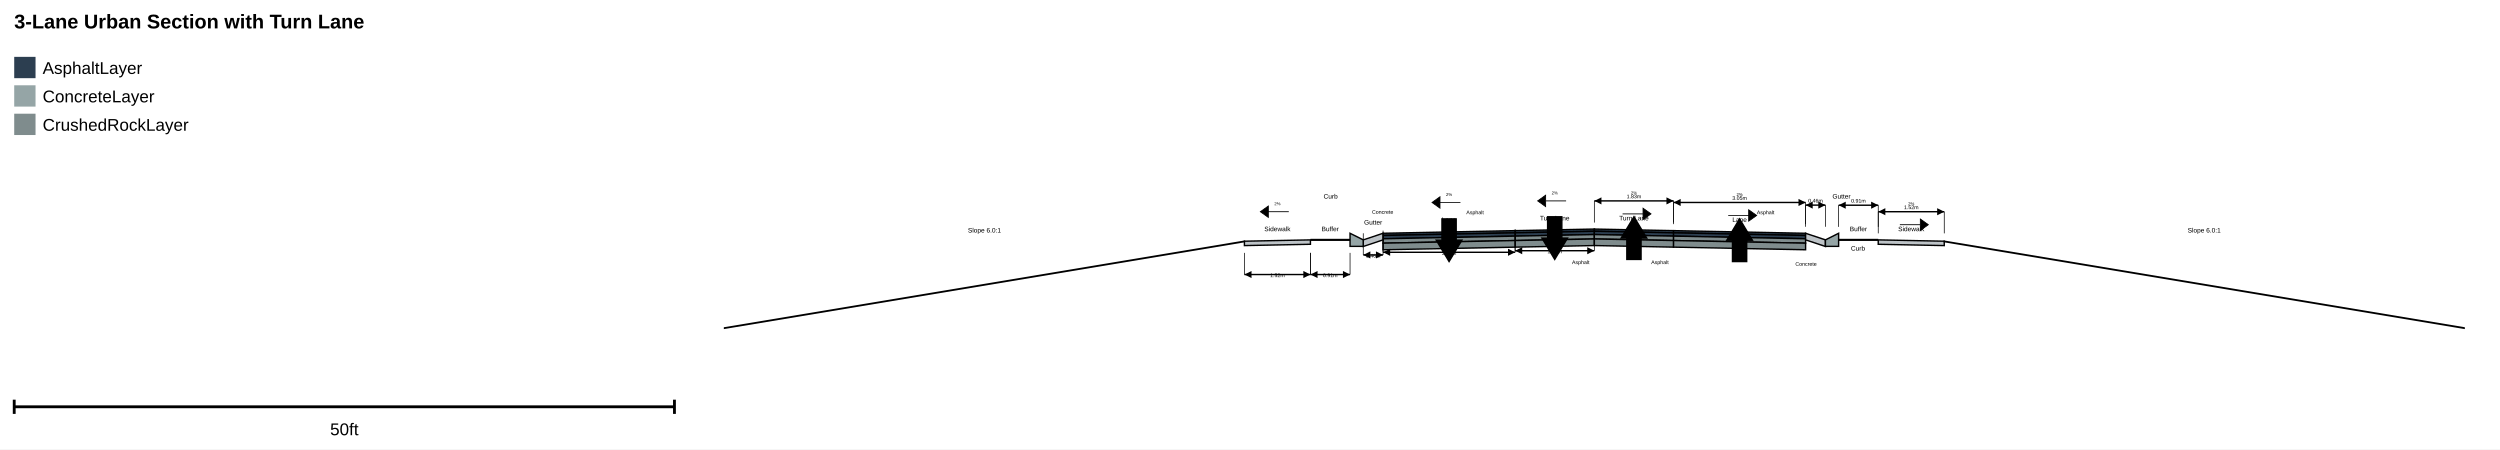
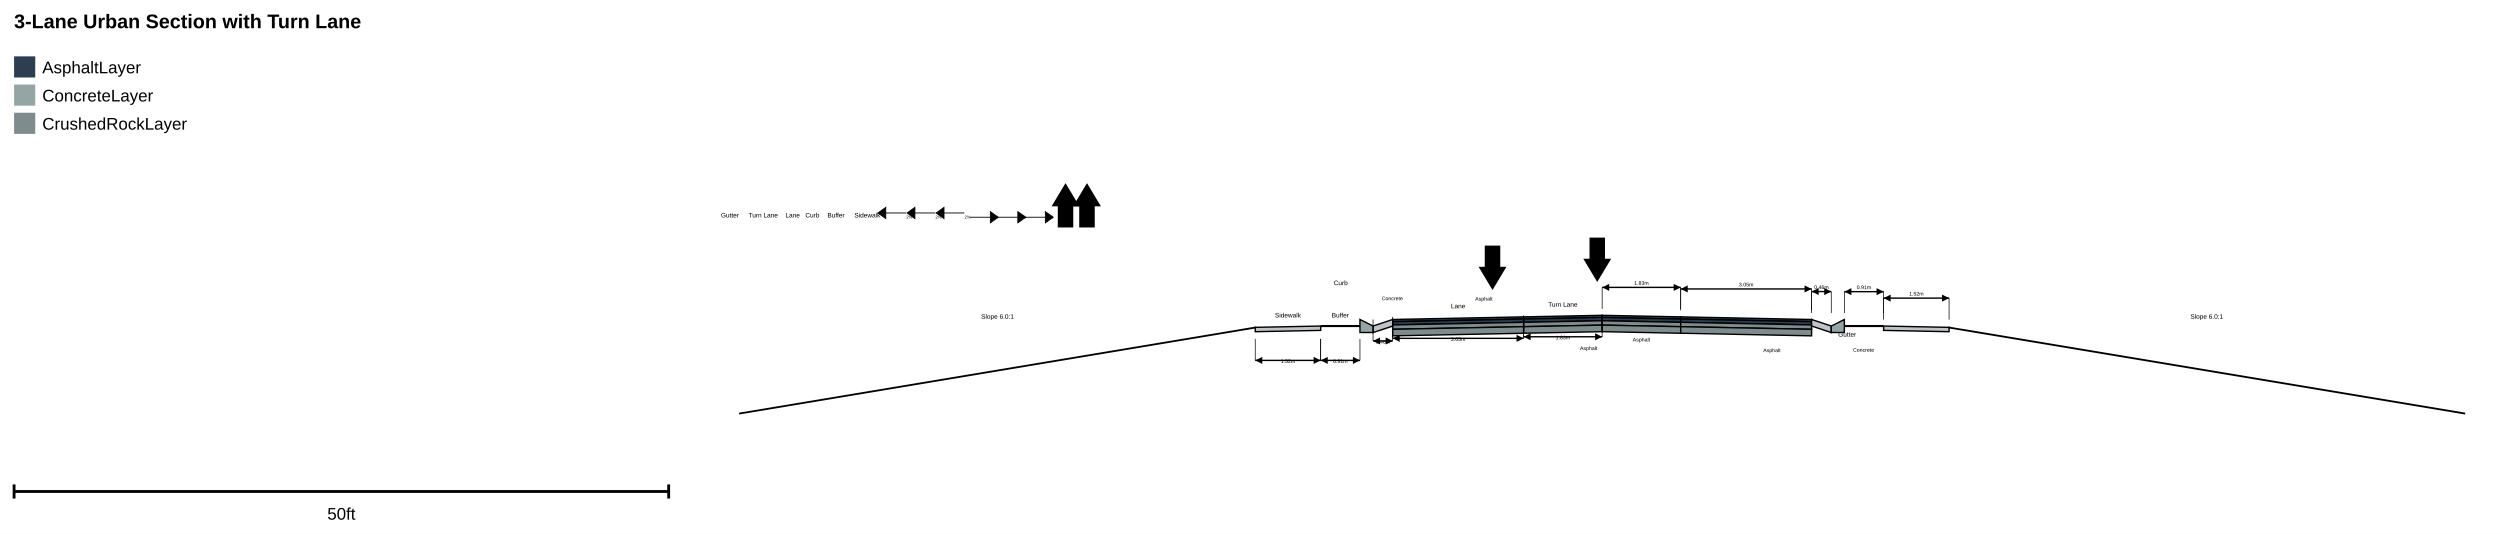
- <svg xmlns="http://www.w3.org/2000/svg" width="1758.9" height="316.2" viewBox="0 0 1758.9 316.2">
-   <rect width="1758.9" height="316.2" fill="white" />
+ <svg xmlns="http://www.w3.org/2000/svg" width="1774.1" height="378.8" viewBox="0 0 1774.1 378.8">
+   <rect width="1774.1" height="378.8" fill="white" />
  <g transform="scale(1,-1)">
-     <g transform="translate(0,-316.2)">
-       <polygon points="1121.71,155.05 1121.71,153.50 1065.97,152.39 1065.97,153.94" fill="#2C3E50" stroke="black" stroke-width="1" />
-       <polygon points="1121.71,153.50 1121.71,151.18 1065.97,150.07 1065.97,152.39" fill="#2C3E50" stroke="black" stroke-width="1" />
-       <polygon points="1121.71,151.18 1121.71,148.08 1065.97,146.97 1065.97,150.07" fill="#7F8C8D" stroke="black" stroke-width="1" />
-       <polygon points="1121.71,148.08 1121.71,143.44 1065.97,142.32 1065.97,146.97" fill="#7F8C8D" stroke="black" stroke-width="1" />
-       <polygon points="1065.97,153.94 1065.97,152.39 973.06,150.53 973.06,152.08" fill="#2C3E50" stroke="black" stroke-width="1" />
-       <polygon points="1065.97,152.39 1065.97,150.07 973.06,148.21 973.06,150.53" fill="#2C3E50" stroke="black" stroke-width="1" />
-       <polygon points="1065.97,150.07 1065.97,146.97 973.06,145.11 973.06,148.21" fill="#7F8C8D" stroke="black" stroke-width="1" />
-       <polygon points="1065.97,146.97 1065.97,142.32 973.06,140.47 973.06,145.11" fill="#7F8C8D" stroke="black" stroke-width="1" />
-       <polygon points="973.06,152.08 973.06,147.43 959.13,142.79 959.13,147.43" fill="#BDC3C7" stroke="black" stroke-width="1" />
-       <polygon points="959.13,147.43 959.13,142.86 949.84,142.86 949.84,147.43 949.84,152.08 949.84,152.08 959.13,147.43" fill="#95A5A6" stroke="black" stroke-width="1" />
-       <polyline points="949.84,147.43 921.97,147.43" fill="none" stroke="black" stroke-width="1.5" />
-       <polygon points="921.97,147.43 921.97,144.34 875.52,143.41 875.52,146.50" fill="#BDC3C7" stroke="black" stroke-width="1" />
-       <polygon points="875.52,146.50 875.52,146.20 509.76,85.24 509.76,85.54" fill="#BDC3C7" stroke="black" stroke-width="1" />
-       <polygon points="1121.71,155.05 1177.45,153.94 1177.45,152.39 1121.71,153.50" fill="#2C3E50" stroke="black" stroke-width="1" />
-       <polygon points="1121.71,153.50 1177.45,152.39 1177.45,150.07 1121.71,151.18" fill="#2C3E50" stroke="black" stroke-width="1" />
-       <polygon points="1121.71,151.18 1177.45,150.07 1177.45,146.97 1121.71,148.08" fill="#7F8C8D" stroke="black" stroke-width="1" />
-       <polygon points="1121.71,148.08 1177.45,146.97 1177.45,142.32 1121.71,143.44" fill="#7F8C8D" stroke="black" stroke-width="1" />
-       <polygon points="1177.45,153.94 1270.35,152.08 1270.35,150.53 1177.45,152.39" fill="#2C3E50" stroke="black" stroke-width="1" />
-       <polygon points="1177.45,152.39 1270.35,150.53 1270.35,148.21 1177.45,150.07" fill="#2C3E50" stroke="black" stroke-width="1" />
-       <polygon points="1177.45,150.07 1270.35,148.21 1270.35,145.11 1177.45,146.97" fill="#7F8C8D" stroke="black" stroke-width="1" />
-       <polygon points="1177.45,146.97 1270.35,145.11 1270.35,140.47 1177.45,142.32" fill="#7F8C8D" stroke="black" stroke-width="1" />
-       <polygon points="1270.35,152.08 1284.29,147.43 1284.29,142.79 1270.35,147.43" fill="#BDC3C7" stroke="black" stroke-width="1" />
-       <polygon points="1284.29,147.43 1284.29,147.43 1293.58,152.08 1293.58,152.08 1293.58,147.43 1293.58,142.86 1284.29,142.86" fill="#95A5A6" stroke="black" stroke-width="1" />
-       <polyline points="1293.58,147.43 1321.45,147.43" fill="none" stroke="black" stroke-width="1.5" />
-       <polygon points="1321.45,147.43 1367.90,146.50 1367.90,143.41 1321.45,144.34" fill="#BDC3C7" stroke="black" stroke-width="1" />
-       <polygon points="1367.90,146.50 1733.66,85.54 1733.66,85.24 1367.90,146.20" fill="#BDC3C7" stroke="black" stroke-width="1" />
-       <text x="1093.84" y="161.15" font-family="Arial" font-size="4.6" text-anchor="middle" transform="translate(0,322.30) scale(1,-1)" fill="black">Turn Lane</text>
-       <text x="1019.51" y="160.03" font-family="Arial" font-size="4.6" text-anchor="middle" transform="translate(0,320.07) scale(1,-1)" fill="black">Lane</text>
-       <text x="966.10" y="158.17" font-family="Arial" font-size="4.6" text-anchor="middle" transform="translate(0,316.35) scale(1,-1)" fill="black">Gutter</text>
-       <text x="936.19" y="176.46" font-family="Arial" font-size="4.6" text-anchor="middle" transform="translate(0,352.93) scale(1,-1)" fill="black">Curb</text>
-       <text x="935.90" y="153.53" font-family="Arial" font-size="4.6" text-anchor="middle" transform="translate(0,307.06) scale(1,-1)" fill="black">Buffer</text>
-       <text x="898.74" y="153.53" font-family="Arial" font-size="4.6" text-anchor="middle" transform="translate(0,307.06) scale(1,-1)" fill="black">Sidewalk</text>
-       <text x="692.64" y="152.60" font-family="Arial" font-size="4.6" text-anchor="middle" transform="translate(0,305.20) scale(1,-1)" fill="black">Slope 6.0:1</text>
-       <text x="1149.58" y="161.15" font-family="Arial" font-size="4.6" text-anchor="middle" transform="translate(0,322.30) scale(1,-1)" fill="black">Turn Lane</text>
-       <text x="1223.90" y="160.03" font-family="Arial" font-size="4.6" text-anchor="middle" transform="translate(0,320.07) scale(1,-1)" fill="black">Lane</text>
-       <text x="1295.61" y="176.46" font-family="Arial" font-size="4.6" text-anchor="middle" transform="translate(0,352.93) scale(1,-1)" fill="black">Gutter</text>
-       <text x="1307.22" y="139.89" font-family="Arial" font-size="4.6" text-anchor="middle" transform="translate(0,279.77) scale(1,-1)" fill="black">Curb</text>
-       <text x="1307.51" y="153.53" font-family="Arial" font-size="4.6" text-anchor="middle" transform="translate(0,307.06) scale(1,-1)" fill="black">Buffer</text>
-       <text x="1344.68" y="153.53" font-family="Arial" font-size="4.6" text-anchor="middle" transform="translate(0,307.06) scale(1,-1)" fill="black">Sidewalk</text>
-       <text x="1550.78" y="152.60" font-family="Arial" font-size="4.6" text-anchor="middle" transform="translate(0,305.20) scale(1,-1)" fill="black">Slope 6.0:1</text>
-       <g id="dimension-5312d4e5">
-         <line x1="1121.71" y1="155.05" x2="1121.71" y2="139.81" stroke="black" stroke-width="0.5" />
-         <line x1="1065.97" y1="155.05" x2="1065.97" y2="139.81" stroke="black" stroke-width="0.5" />
-         <line x1="1121.71" y1="139.81" x2="1065.97" y2="139.81" stroke="black" stroke-width="1" />
-         <polygon points="1121.71,139.81 1116.71,137.31 1116.71,142.31" fill="black" transform="rotate(360.0,1121.71,139.81)" />
-         <polygon points="1065.97,139.81 1060.97,137.31 1060.97,142.31" fill="black" transform="rotate(180.0,1065.97,139.81)" />
-         <text x="1093.84" y="137.98" font-family="Arial" font-size="3.7" text-anchor="middle" transform="translate(0,275.97) scale(1,-1)" fill="black">1.83m</text>
-       </g>
-       <g id="symbol-a5736fab" transform="translate(1093.84,148.69) scale(1.0) rotate(-180.0)">
-         <g>
-           <path d="M -5,-15 L 5,-15 L 5,0 L 9,0 L 0,15 L -9,0 L -5,0 Z" fill="black" stroke="black" stroke-width="1" />
-         </g>
-       </g>
-       <g id="symbol-c71cc450" transform="translate(1093.84,174.86) scale(0.8) rotate(-180.0)">
-         <g>
-           <path d="M -10,0 L 8,0 L 8,-5 L 15,0 L 8,5 L 8,0 Z" fill="black" stroke="black" stroke-width="0.75" />
-         </g>
-       </g>
-       <text x="1093.84" y="179.44" font-family="Arial" font-size="3.0" text-anchor="middle" transform="translate(0,358.87) scale(1,-1)" fill="black">2%</text>
-       <text x="1112.13" y="130.40" font-family="Arial" font-size="3.7" text-anchor="middle" transform="translate(0,260.80) scale(1,-1)" fill="black">Asphalt</text>
-       <g id="dimension-6a3454ec">
-         <line x1="1065.97" y1="153.94" x2="1065.97" y2="138.70" stroke="black" stroke-width="0.5" />
-         <line x1="973.06" y1="153.94" x2="973.06" y2="138.70" stroke="black" stroke-width="0.5" />
-         <line x1="1065.97" y1="138.70" x2="973.06" y2="138.70" stroke="black" stroke-width="1" />
-         <polygon points="1065.97,138.70 1060.97,136.20 1060.97,141.20" fill="black" transform="rotate(360.0,1065.97,138.70)" />
-         <polygon points="973.06,138.70 968.06,136.20 968.06,141.20" fill="black" transform="rotate(180.0,973.06,138.70)" />
-         <text x="1019.51" y="136.87" font-family="Arial" font-size="3.7" text-anchor="middle" transform="translate(0,273.74) scale(1,-1)" fill="black">3.05m</text>
-       </g>
-       <g id="symbol-2d418f8b" transform="translate(1019.51,147.20) scale(1.0) rotate(-180.0)">
-         <g>
-           <path d="M -5,-15 L 5,-15 L 5,0 L 9,0 L 0,15 L -9,0 L -5,0 Z" fill="black" stroke="black" stroke-width="1" />
-         </g>
-       </g>
-       <g id="symbol-e97550d7" transform="translate(1019.51,173.75) scale(0.8) rotate(-180.0)">
-         <g>
-           <path d="M -10,0 L 8,0 L 8,-5 L 15,0 L 8,5 L 8,0 Z" fill="black" stroke="black" stroke-width="0.75" />
-         </g>
-       </g>
-       <text x="1019.51" y="178.32" font-family="Arial" font-size="3.0" text-anchor="middle" transform="translate(0,356.64) scale(1,-1)" fill="black">2%</text>
-       <text x="1037.80" y="165.49" font-family="Arial" font-size="3.7" text-anchor="middle" transform="translate(0,330.98) scale(1,-1)" fill="black">Asphalt</text>
-       <g id="dimension-ef5fafde">
-         <line x1="973.06" y1="152.08" x2="973.06" y2="136.84" stroke="black" stroke-width="0.5" />
-         <line x1="959.13" y1="152.08" x2="959.13" y2="136.84" stroke="black" stroke-width="0.5" />
-         <line x1="973.06" y1="136.84" x2="959.13" y2="136.84" stroke="black" stroke-width="1" />
-         <polygon points="973.06,136.84 968.06,134.34 968.06,139.34" fill="black" transform="rotate(360.0,973.06,136.84)" />
-         <polygon points="959.13,136.84 954.13,134.34 954.13,139.34" fill="black" transform="rotate(180.0,959.13,136.84)" />
-         <text x="966.10" y="135.01" font-family="Arial" font-size="3.7" text-anchor="middle" transform="translate(0,270.02) scale(1,-1)" fill="black">0.46m</text>
-       </g>
-       <text x="972.77" y="165.76" font-family="Arial" font-size="3.7" text-anchor="middle" transform="translate(0,331.52) scale(1,-1)" fill="black">Concrete</text>
-       <g id="dimension-197a48b0">
-         <line x1="949.84" y1="138.29" x2="949.84" y2="123.05" stroke="black" stroke-width="0.5" />
-         <line x1="921.97" y1="138.29" x2="921.97" y2="123.05" stroke="black" stroke-width="0.5" />
-         <line x1="949.84" y1="123.05" x2="921.97" y2="123.05" stroke="black" stroke-width="1" />
-         <polygon points="949.84,123.05 944.84,120.55 944.84,125.55" fill="black" transform="rotate(360.0,949.84,123.05)" />
-         <polygon points="921.97,123.05 916.97,120.55 916.97,125.55" fill="black" transform="rotate(180.0,921.97,123.05)" />
-         <text x="935.90" y="121.22" font-family="Arial" font-size="3.7" text-anchor="middle" transform="translate(0,242.44) scale(1,-1)" fill="black">0.91m</text>
-       </g>
-       <g id="dimension-e27fae04">
-         <line x1="921.97" y1="138.29" x2="921.97" y2="123.05" stroke="black" stroke-width="0.5" />
-         <line x1="875.52" y1="138.29" x2="875.52" y2="123.05" stroke="black" stroke-width="0.5" />
-         <line x1="921.97" y1="123.05" x2="875.52" y2="123.05" stroke="black" stroke-width="1" />
-         <polygon points="921.97,123.05 916.97,120.55 916.97,125.55" fill="black" transform="rotate(360.0,921.97,123.05)" />
-         <polygon points="875.52,123.05 870.52,120.55 870.52,125.55" fill="black" transform="rotate(180.0,875.52,123.05)" />
-         <text x="898.74" y="121.22" font-family="Arial" font-size="3.7" text-anchor="middle" transform="translate(0,242.44) scale(1,-1)" fill="black">1.52m</text>
-       </g>
-       <g id="symbol-28827d08" transform="translate(898.74,167.25) scale(0.8) rotate(-180.0)">
-         <g>
-           <path d="M -10,0 L 8,0 L 8,-5 L 15,0 L 8,5 L 8,0 Z" fill="black" stroke="black" stroke-width="0.75" />
-         </g>
-       </g>
-       <text x="898.74" y="171.82" font-family="Arial" font-size="3.0" text-anchor="middle" transform="translate(0,343.64) scale(1,-1)" fill="black">2%</text>
-       <g id="dimension-d3cdea20">
-         <line x1="1121.71" y1="159.62" x2="1121.71" y2="174.86" stroke="black" stroke-width="0.5" />
-         <line x1="1177.45" y1="159.62" x2="1177.45" y2="174.86" stroke="black" stroke-width="0.5" />
-         <line x1="1121.71" y1="174.86" x2="1177.45" y2="174.86" stroke="black" stroke-width="1" />
-         <polygon points="1121.71,174.86 1116.71,172.36 1116.71,177.36" fill="black" transform="rotate(180.0,1121.71,174.86)" />
-         <polygon points="1177.45,174.86 1172.45,172.36 1172.45,177.36" fill="black" transform="rotate(0.0,1177.45,174.86)" />
-         <text x="1149.58" y="176.69" font-family="Arial" font-size="3.7" text-anchor="middle" transform="translate(0,353.39) scale(1,-1)" fill="black">1.83m</text>
-       </g>
-       <g id="symbol-ed40468b" transform="translate(1149.58,148.69) scale(1.0) rotate(-0.0)">
-         <g>
-           <path d="M -5,-15 L 5,-15 L 5,0 L 9,0 L 0,15 L -9,0 L -5,0 Z" fill="black" stroke="black" stroke-width="1" />
-         </g>
-       </g>
-       <g id="symbol-87a45bbf" transform="translate(1149.58,165.72) scale(0.8) rotate(-0.0)">
-         <g>
-           <path d="M -10,0 L 8,0 L 8,-5 L 15,0 L 8,5 L 8,0 Z" fill="black" stroke="black" stroke-width="0.75" />
-         </g>
-       </g>
-       <text x="1149.58" y="179.44" font-family="Arial" font-size="3.0" text-anchor="middle" transform="translate(0,358.87) scale(1,-1)" fill="black">2%</text>
-       <text x="1167.87" y="130.40" font-family="Arial" font-size="3.7" text-anchor="middle" transform="translate(0,260.80) scale(1,-1)" fill="black">Asphalt</text>
-       <g id="dimension-d017ffbe">
-         <line x1="1177.45" y1="158.51" x2="1177.45" y2="173.75" stroke="black" stroke-width="0.5" />
-         <line x1="1270.35" y1="158.51" x2="1270.35" y2="173.75" stroke="black" stroke-width="0.5" />
-         <line x1="1177.45" y1="173.75" x2="1270.35" y2="173.75" stroke="black" stroke-width="1" />
-         <polygon points="1177.45,173.75 1172.45,171.25 1172.45,176.25" fill="black" transform="rotate(180.0,1177.45,173.75)" />
-         <polygon points="1270.35,173.75 1265.35,171.25 1265.35,176.25" fill="black" transform="rotate(0.0,1270.35,173.75)" />
-         <text x="1223.90" y="175.58" font-family="Arial" font-size="3.7" text-anchor="middle" transform="translate(0,351.16) scale(1,-1)" fill="black">3.05m</text>
-       </g>
-       <g id="symbol-57ef6277" transform="translate(1223.90,147.20) scale(1.0) rotate(-0.0)">
-         <g>
-           <path d="M -5,-15 L 5,-15 L 5,0 L 9,0 L 0,15 L -9,0 L -5,0 Z" fill="black" stroke="black" stroke-width="1" />
-         </g>
-       </g>
-       <g id="symbol-7d3aae69" transform="translate(1223.90,164.61) scale(0.8) rotate(-0.0)">
-         <g>
-           <path d="M -10,0 L 8,0 L 8,-5 L 15,0 L 8,5 L 8,0 Z" fill="black" stroke="black" stroke-width="0.75" />
-         </g>
-       </g>
-       <text x="1223.90" y="178.32" font-family="Arial" font-size="3.0" text-anchor="middle" transform="translate(0,356.64) scale(1,-1)" fill="black">2%</text>
-       <text x="1242.19" y="165.49" font-family="Arial" font-size="3.7" text-anchor="middle" transform="translate(0,330.98) scale(1,-1)" fill="black">Asphalt</text>
-       <g id="dimension-4c8a1579">
-         <line x1="1270.35" y1="156.65" x2="1270.35" y2="171.89" stroke="black" stroke-width="0.5" />
-         <line x1="1284.29" y1="156.65" x2="1284.29" y2="171.89" stroke="black" stroke-width="0.5" />
-         <line x1="1270.35" y1="171.89" x2="1284.29" y2="171.89" stroke="black" stroke-width="1" />
-         <polygon points="1270.35,171.89 1265.35,169.39 1265.35,174.39" fill="black" transform="rotate(180.0,1270.35,171.89)" />
-         <polygon points="1284.29,171.89 1279.29,169.39 1279.29,174.39" fill="black" transform="rotate(0.0,1284.29,171.89)" />
-         <text x="1277.32" y="173.72" font-family="Arial" font-size="3.7" text-anchor="middle" transform="translate(0,347.44) scale(1,-1)" fill="black">0.46m</text>
-       </g>
-       <text x="1270.65" y="129.18" font-family="Arial" font-size="3.7" text-anchor="middle" transform="translate(0,258.36) scale(1,-1)" fill="black">Concrete</text>
-       <g id="dimension-e8395f97">
-         <line x1="1293.58" y1="156.58" x2="1293.58" y2="171.82" stroke="black" stroke-width="0.5" />
-         <line x1="1321.45" y1="156.58" x2="1321.45" y2="171.82" stroke="black" stroke-width="0.5" />
-         <line x1="1293.58" y1="171.82" x2="1321.45" y2="171.82" stroke="black" stroke-width="1" />
-         <polygon points="1293.58,171.82 1288.58,169.32 1288.58,174.32" fill="black" transform="rotate(180.0,1293.58,171.82)" />
-         <polygon points="1321.45,171.82 1316.45,169.32 1316.45,174.32" fill="black" transform="rotate(0.0,1321.45,171.82)" />
-         <text x="1307.51" y="173.65" font-family="Arial" font-size="3.7" text-anchor="middle" transform="translate(0,347.29) scale(1,-1)" fill="black">0.91m</text>
-       </g>
-       <g id="dimension-9aa3179f">
-         <line x1="1321.45" y1="152.01" x2="1321.45" y2="167.25" stroke="black" stroke-width="0.5" />
-         <line x1="1367.90" y1="152.01" x2="1367.90" y2="167.25" stroke="black" stroke-width="0.5" />
-         <line x1="1321.45" y1="167.25" x2="1367.90" y2="167.25" stroke="black" stroke-width="1" />
-         <polygon points="1321.45,167.25 1316.45,164.75 1316.45,169.75" fill="black" transform="rotate(180.0,1321.45,167.25)" />
-         <polygon points="1367.90,167.25 1362.90,164.75 1362.90,169.75" fill="black" transform="rotate(0.0,1367.90,167.25)" />
-         <text x="1344.68" y="169.07" font-family="Arial" font-size="3.7" text-anchor="middle" transform="translate(0,338.15) scale(1,-1)" fill="black">1.52m</text>
-       </g>
-       <g id="symbol-1df3b0f0" transform="translate(1344.68,158.10) scale(0.8) rotate(-0.0)">
-         <g>
-           <path d="M -10,0 L 8,0 L 8,-5 L 15,0 L 8,5 L 8,0 Z" fill="black" stroke="black" stroke-width="0.75" />
-         </g>
-       </g>
-       <text x="1344.68" y="171.82" font-family="Arial" font-size="3.0" text-anchor="middle" transform="translate(0,343.64) scale(1,-1)" fill="black">2%</text>
+     <g transform="translate(0,-378.8)">
+       <polygon points="1136.95,155.05 1136.95,153.50 1081.21,152.39 1081.21,153.94" fill="#2C3E50" stroke="black" stroke-width="1" />
+       <polygon points="1136.95,153.50 1136.95,151.18 1081.21,150.07 1081.21,152.39" fill="#2C3E50" stroke="black" stroke-width="1" />
+       <polygon points="1136.95,151.18 1136.95,148.08 1081.21,146.97 1081.21,150.07" fill="#7F8C8D" stroke="black" stroke-width="1" />
+       <polygon points="1136.95,148.08 1136.95,143.44 1081.21,142.32 1081.21,146.97" fill="#7F8C8D" stroke="black" stroke-width="1" />
+       <polygon points="1081.21,153.94 1081.21,152.39 988.30,150.53 988.30,152.08" fill="#2C3E50" stroke="black" stroke-width="1" />
+       <polygon points="1081.21,152.39 1081.21,150.07 988.30,148.21 988.30,150.53" fill="#2C3E50" stroke="black" stroke-width="1" />
+       <polygon points="1081.21,150.07 1081.21,146.97 988.30,145.11 988.30,148.21" fill="#7F8C8D" stroke="black" stroke-width="1" />
+       <polygon points="1081.21,146.97 1081.21,142.32 988.30,140.47 988.30,145.11" fill="#7F8C8D" stroke="black" stroke-width="1" />
+       <polygon points="988.30,152.08 988.30,147.43 974.37,142.79 974.37,147.43" fill="#BDC3C7" stroke="black" stroke-width="1" />
+       <polygon points="974.37,147.43 974.37,142.86 965.08,142.86 965.08,147.43 965.08,152.08 965.08,152.08 974.37,147.43" fill="#95A5A6" stroke="black" stroke-width="1" />
+       <polyline points="965.08,147.43 937.21,147.43" fill="none" stroke="black" stroke-width="1.5" />
+       <polygon points="937.21,147.43 937.21,144.34 890.76,143.41 890.76,146.50" fill="#BDC3C7" stroke="black" stroke-width="1" />
+       <polygon points="890.76,146.50 890.76,146.20 525.00,85.24 525.00,85.54" fill="#BDC3C7" stroke="black" stroke-width="1" />
+       <polygon points="1136.95,155.05 1192.69,153.94 1192.69,152.39 1136.95,153.50" fill="#2C3E50" stroke="black" stroke-width="1" />
+       <polygon points="1136.95,153.50 1192.69,152.39 1192.69,150.07 1136.95,151.18" fill="#2C3E50" stroke="black" stroke-width="1" />
+       <polygon points="1136.95,151.18 1192.69,150.07 1192.69,146.97 1136.95,148.08" fill="#7F8C8D" stroke="black" stroke-width="1" />
+       <polygon points="1136.95,148.08 1192.69,146.97 1192.69,142.32 1136.95,143.44" fill="#7F8C8D" stroke="black" stroke-width="1" />
+       <polygon points="1192.69,153.94 1285.59,152.08 1285.59,150.53 1192.69,152.39" fill="#2C3E50" stroke="black" stroke-width="1" />
+       <polygon points="1192.69,152.39 1285.59,150.53 1285.59,148.21 1192.69,150.07" fill="#2C3E50" stroke="black" stroke-width="1" />
+       <polygon points="1192.69,150.07 1285.59,148.21 1285.59,145.11 1192.69,146.97" fill="#7F8C8D" stroke="black" stroke-width="1" />
+       <polygon points="1192.69,146.97 1285.59,145.11 1285.59,140.47 1192.69,142.32" fill="#7F8C8D" stroke="black" stroke-width="1" />
+       <polygon points="1285.59,152.08 1299.53,147.43 1299.53,142.79 1285.59,147.43" fill="#BDC3C7" stroke="black" stroke-width="1" />
+       <polygon points="1299.53,147.43 1299.53,147.43 1308.82,152.08 1308.82,152.08 1308.82,147.43 1308.82,142.86 1299.53,142.86" fill="#95A5A6" stroke="black" stroke-width="1" />
+       <polyline points="1308.82,147.43 1336.69,147.43" fill="none" stroke="black" stroke-width="1.5" />
+       <polygon points="1336.69,147.43 1383.14,146.50 1383.14,143.41 1336.69,144.34" fill="#BDC3C7" stroke="black" stroke-width="1" />
+       <polygon points="1383.14,146.50 1748.90,85.54 1748.90,85.24 1383.14,146.20" fill="#BDC3C7" stroke="black" stroke-width="1" />
+       <text x="1109.08" y="161.15" font-family="Arial" font-size="4.6" text-anchor="middle" transform="translate(0,322.30) scale(1,-1)" fill="black">Turn Lane</text>
+       <text x="1034.75" y="160.03" font-family="Arial" font-size="4.6" text-anchor="middle" transform="translate(0,320.07) scale(1,-1)" fill="black">Lane</text>
+       <text x="517.98" y="224.49" font-family="Arial" font-size="4.6" text-anchor="middle" transform="translate(0,448.98) scale(1,-1)" fill="black">Gutter</text>
+       <text x="951.43" y="176.46" font-family="Arial" font-size="4.6" text-anchor="middle" transform="translate(0,352.93) scale(1,-1)" fill="black">Curb</text>
+       <text x="951.14" y="153.53" font-family="Arial" font-size="4.6" text-anchor="middle" transform="translate(0,307.06) scale(1,-1)" fill="black">Buffer</text>
+       <text x="913.98" y="153.53" font-family="Arial" font-size="4.6" text-anchor="middle" transform="translate(0,307.06) scale(1,-1)" fill="black">Sidewalk</text>
+       <text x="707.88" y="152.60" font-family="Arial" font-size="4.6" text-anchor="middle" transform="translate(0,305.20) scale(1,-1)" fill="black">Slope 6.0:1</text>
+       <text x="541.61" y="224.49" font-family="Arial" font-size="4.6" text-anchor="middle" transform="translate(0,448.98) scale(1,-1)" fill="black">Turn Lane</text>
+       <text x="562.49" y="224.49" font-family="Arial" font-size="4.6" text-anchor="middle" transform="translate(0,448.98) scale(1,-1)" fill="black">Lane</text>
+       <text x="1310.85" y="139.89" font-family="Arial" font-size="4.6" text-anchor="middle" transform="translate(0,279.77) scale(1,-1)" fill="black">Gutter</text>
+       <text x="576.51" y="224.49" font-family="Arial" font-size="4.6" text-anchor="middle" transform="translate(0,448.98) scale(1,-1)" fill="black">Curb</text>
+       <text x="593.27" y="224.49" font-family="Arial" font-size="4.6" text-anchor="middle" transform="translate(0,448.98) scale(1,-1)" fill="black">Buffer</text>
+       <text x="615.52" y="224.49" font-family="Arial" font-size="4.6" text-anchor="middle" transform="translate(0,448.98) scale(1,-1)" fill="black">Sidewalk</text>
+       <text x="1566.02" y="152.60" font-family="Arial" font-size="4.6" text-anchor="middle" transform="translate(0,305.20) scale(1,-1)" fill="black">Slope 6.0:1</text>
+       <g id="dimension-c4ab985c">
+         <line x1="1136.95" y1="155.05" x2="1136.95" y2="139.81" stroke="black" stroke-width="0.5" />
+         <line x1="1081.21" y1="155.05" x2="1081.21" y2="139.81" stroke="black" stroke-width="0.5" />
+         <line x1="1136.95" y1="139.81" x2="1081.21" y2="139.81" stroke="black" stroke-width="1" />
+         <polygon points="1136.95,139.81 1131.95,137.31 1131.95,142.31" fill="black" transform="rotate(360.0,1136.95,139.81)" />
+         <polygon points="1081.21,139.81 1076.21,137.31 1076.21,142.31" fill="black" transform="rotate(180.0,1081.21,139.81)" />
+         <text x="1109.08" y="137.98" font-family="Arial" font-size="3.7" text-anchor="middle" transform="translate(0,275.97) scale(1,-1)" fill="black">1.83m</text>
+       </g>
+       <g id="symbol-dbe3a1cd" transform="translate(1133.46,194.68) scale(1.0) rotate(-180.0)">
+         <g>
+           <path d="M -5,-15 L 5,-15 L 5,0 L 9,0 L 0,15 L -9,0 L -5,0 Z" fill="black" stroke="black" stroke-width="1" />
+         </g>
+       </g>
+       <g id="symbol-46b17373" transform="translate(634.99,227.66) scale(0.8) rotate(-180.0)">
+         <g>
+           <path d="M -10,0 L 8,0 L 8,-5 L 15,0 L 8,5 L 8,0 Z" fill="black" stroke="black" stroke-width="0.75" />
+         </g>
+       </g>
+       <text x="645.32" y="223.73" font-family="Arial" font-size="3.0" text-anchor="middle" transform="translate(0,447.45) scale(1,-1)" fill="black">2%</text>
+       <text x="1127.37" y="130.40" font-family="Arial" font-size="3.7" text-anchor="middle" transform="translate(0,260.80) scale(1,-1)" fill="black">Asphalt</text>
+       <g id="dimension-48f32fdf">
+         <line x1="1081.21" y1="153.94" x2="1081.21" y2="138.70" stroke="black" stroke-width="0.5" />
+         <line x1="988.30" y1="153.94" x2="988.30" y2="138.70" stroke="black" stroke-width="0.5" />
+         <line x1="1081.21" y1="138.70" x2="988.30" y2="138.70" stroke="black" stroke-width="1" />
+         <polygon points="1081.21,138.70 1076.21,136.20 1076.21,141.20" fill="black" transform="rotate(360.0,1081.21,138.70)" />
+         <polygon points="988.30,138.70 983.30,136.20 983.30,141.20" fill="black" transform="rotate(180.0,988.30,138.70)" />
+         <text x="1034.75" y="136.87" font-family="Arial" font-size="3.7" text-anchor="middle" transform="translate(0,273.74) scale(1,-1)" fill="black">3.05m</text>
+       </g>
+       <g id="symbol-cb1b6ef9" transform="translate(1059.14,188.99) scale(1.0) rotate(-180.0)">
+         <g>
+           <path d="M -5,-15 L 5,-15 L 5,0 L 9,0 L 0,15 L -9,0 L -5,0 Z" fill="black" stroke="black" stroke-width="1" />
+         </g>
+       </g>
+       <g id="symbol-e7130367" transform="translate(655.65,227.66) scale(0.8) rotate(-180.0)">
+         <g>
+           <path d="M -10,0 L 8,0 L 8,-5 L 15,0 L 8,5 L 8,0 Z" fill="black" stroke="black" stroke-width="0.75" />
+         </g>
+       </g>
+       <text x="665.98" y="223.73" font-family="Arial" font-size="3.0" text-anchor="middle" transform="translate(0,447.45) scale(1,-1)" fill="black">2%</text>
+       <text x="1053.04" y="165.49" font-family="Arial" font-size="3.7" text-anchor="middle" transform="translate(0,330.98) scale(1,-1)" fill="black">Asphalt</text>
+       <g id="dimension-909c312e">
+         <line x1="988.30" y1="152.08" x2="988.30" y2="136.84" stroke="black" stroke-width="0.5" />
+         <line x1="974.37" y1="152.08" x2="974.37" y2="136.84" stroke="black" stroke-width="0.5" />
+         <line x1="988.30" y1="136.84" x2="974.37" y2="136.84" stroke="black" stroke-width="1" />
+         <polygon points="988.30,136.84 983.30,134.34 983.30,139.34" fill="black" transform="rotate(360.0,988.30,136.84)" />
+         <polygon points="974.37,136.84 969.37,134.34 969.37,139.34" fill="black" transform="rotate(180.0,974.37,136.84)" />
+         <text x="981.34" y="135.01" font-family="Arial" font-size="3.7" text-anchor="middle" transform="translate(0,270.02) scale(1,-1)" fill="black">0.46m</text>
+       </g>
+       <text x="988.01" y="165.76" font-family="Arial" font-size="3.7" text-anchor="middle" transform="translate(0,331.52) scale(1,-1)" fill="black">Concrete</text>
+       <g id="dimension-9f9d697e">
+         <line x1="965.08" y1="138.29" x2="965.08" y2="123.05" stroke="black" stroke-width="0.5" />
+         <line x1="937.21" y1="138.29" x2="937.21" y2="123.05" stroke="black" stroke-width="0.5" />
+         <line x1="965.08" y1="123.05" x2="937.21" y2="123.05" stroke="black" stroke-width="1" />
+         <polygon points="965.08,123.05 960.08,120.55 960.08,125.55" fill="black" transform="rotate(360.0,965.08,123.05)" />
+         <polygon points="937.21,123.05 932.21,120.55 932.21,125.55" fill="black" transform="rotate(180.0,937.21,123.05)" />
+         <text x="951.14" y="121.22" font-family="Arial" font-size="3.7" text-anchor="middle" transform="translate(0,242.44) scale(1,-1)" fill="black">0.91m</text>
+       </g>
+       <g id="dimension-205f5d97">
+         <line x1="937.21" y1="138.29" x2="937.21" y2="123.05" stroke="black" stroke-width="0.5" />
+         <line x1="890.76" y1="138.29" x2="890.76" y2="123.05" stroke="black" stroke-width="0.5" />
+         <line x1="937.21" y1="123.05" x2="890.76" y2="123.05" stroke="black" stroke-width="1" />
+         <polygon points="937.21,123.05 932.21,120.55 932.21,125.55" fill="black" transform="rotate(360.0,937.21,123.05)" />
+         <polygon points="890.76,123.05 885.76,120.55 885.76,125.55" fill="black" transform="rotate(180.0,890.76,123.05)" />
+         <text x="913.98" y="121.22" font-family="Arial" font-size="3.7" text-anchor="middle" transform="translate(0,242.44) scale(1,-1)" fill="black">1.52m</text>
+       </g>
+       <g id="symbol-800a33f5" transform="translate(676.31,227.66) scale(0.8) rotate(-180.0)">
+         <g>
+           <path d="M -10,0 L 8,0 L 8,-5 L 15,0 L 8,5 L 8,0 Z" fill="black" stroke="black" stroke-width="0.75" />
+         </g>
+       </g>
+       <text x="686.64" y="223.73" font-family="Arial" font-size="3.0" text-anchor="middle" transform="translate(0,447.45) scale(1,-1)" fill="black">2%</text>
+       <g id="dimension-4caa52c7">
+         <line x1="1136.95" y1="159.62" x2="1136.95" y2="174.86" stroke="black" stroke-width="0.5" />
+         <line x1="1192.69" y1="159.62" x2="1192.69" y2="174.86" stroke="black" stroke-width="0.5" />
+         <line x1="1136.95" y1="174.86" x2="1192.69" y2="174.86" stroke="black" stroke-width="1" />
+         <polygon points="1136.95,174.86 1131.95,172.36 1131.95,177.36" fill="black" transform="rotate(180.0,1136.95,174.86)" />
+         <polygon points="1192.69,174.86 1187.69,172.36 1187.69,177.36" fill="black" transform="rotate(0.0,1192.69,174.86)" />
+         <text x="1164.82" y="176.69" font-family="Arial" font-size="3.7" text-anchor="middle" transform="translate(0,353.39) scale(1,-1)" fill="black">1.83m</text>
+       </g>
+       <g id="symbol-bd7d50cd" transform="translate(756.13,232.87) scale(1.0) rotate(-0.0)">
+         <g>
+           <path d="M -5,-15 L 5,-15 L 5,0 L 9,0 L 0,15 L -9,0 L -5,0 Z" fill="black" stroke="black" stroke-width="1" />
+         </g>
+       </g>
+       <g id="symbol-e2dc11a2" transform="translate(696.39,224.64) scale(0.8) rotate(-0.0)">
+         <g>
+           <path d="M -10,0 L 8,0 L 8,-5 L 15,0 L 8,5 L 8,0 Z" fill="black" stroke="black" stroke-width="0.75" />
+         </g>
+       </g>
+       <text x="706.15" y="223.73" font-family="Arial" font-size="3.0" text-anchor="middle" transform="translate(0,447.45) scale(1,-1)" fill="black">2%</text>
+       <text x="1164.82" y="136.50" font-family="Arial" font-size="3.7" text-anchor="middle" transform="translate(0,272.99) scale(1,-1)" fill="black">Asphalt</text>
+       <g id="dimension-8727778f">
+         <line x1="1192.69" y1="158.51" x2="1192.69" y2="173.75" stroke="black" stroke-width="0.5" />
+         <line x1="1285.59" y1="158.51" x2="1285.59" y2="173.75" stroke="black" stroke-width="0.5" />
+         <line x1="1192.69" y1="173.75" x2="1285.59" y2="173.75" stroke="black" stroke-width="1" />
+         <polygon points="1192.69,173.75 1187.69,171.25 1187.69,176.25" fill="black" transform="rotate(180.0,1192.69,173.75)" />
+         <polygon points="1285.59,173.75 1280.59,171.25 1280.59,176.25" fill="black" transform="rotate(0.0,1285.59,173.75)" />
+         <text x="1239.14" y="175.58" font-family="Arial" font-size="3.7" text-anchor="middle" transform="translate(0,351.16) scale(1,-1)" fill="black">3.05m</text>
+       </g>
+       <g id="symbol-bc999ef7" transform="translate(771.37,232.87) scale(1.0) rotate(-0.0)">
+         <g>
+           <path d="M -5,-15 L 5,-15 L 5,0 L 9,0 L 0,15 L -9,0 L -5,0 Z" fill="black" stroke="black" stroke-width="1" />
+         </g>
+       </g>
+       <g id="symbol-56e55e9a" transform="translate(715.90,224.64) scale(0.8) rotate(-0.0)">
+         <g>
+           <path d="M -10,0 L 8,0 L 8,-5 L 15,0 L 8,5 L 8,0 Z" fill="black" stroke="black" stroke-width="0.75" />
+         </g>
+       </g>
+       <text x="725.65" y="223.73" font-family="Arial" font-size="3.0" text-anchor="middle" transform="translate(0,447.45) scale(1,-1)" fill="black">2%</text>
+       <text x="1257.43" y="128.91" font-family="Arial" font-size="3.7" text-anchor="middle" transform="translate(0,257.83) scale(1,-1)" fill="black">Asphalt</text>
+       <g id="dimension-de2601bf">
+         <line x1="1285.59" y1="156.65" x2="1285.59" y2="171.89" stroke="black" stroke-width="0.5" />
+         <line x1="1299.53" y1="156.65" x2="1299.53" y2="171.89" stroke="black" stroke-width="0.5" />
+         <line x1="1285.59" y1="171.89" x2="1299.53" y2="171.89" stroke="black" stroke-width="1" />
+         <polygon points="1285.59,171.89 1280.59,169.39 1280.59,174.39" fill="black" transform="rotate(180.0,1285.59,171.89)" />
+         <polygon points="1299.53,171.89 1294.53,169.39 1294.53,174.39" fill="black" transform="rotate(0.0,1299.53,171.89)" />
+         <text x="1292.56" y="173.72" font-family="Arial" font-size="3.7" text-anchor="middle" transform="translate(0,347.44) scale(1,-1)" fill="black">0.46m</text>
+       </g>
+       <text x="1322.46" y="129.18" font-family="Arial" font-size="3.7" text-anchor="middle" transform="translate(0,258.36) scale(1,-1)" fill="black">Concrete</text>
+       <g id="dimension-c366a3e3">
+         <line x1="1308.82" y1="156.58" x2="1308.82" y2="171.82" stroke="black" stroke-width="0.5" />
+         <line x1="1336.69" y1="156.58" x2="1336.69" y2="171.82" stroke="black" stroke-width="0.5" />
+         <line x1="1308.82" y1="171.82" x2="1336.69" y2="171.82" stroke="black" stroke-width="1" />
+         <polygon points="1308.82,171.82 1303.82,169.32 1303.82,174.32" fill="black" transform="rotate(180.0,1308.82,171.82)" />
+         <polygon points="1336.69,171.82 1331.69,169.32 1331.69,174.32" fill="black" transform="rotate(0.0,1336.69,171.82)" />
+         <text x="1322.75" y="173.65" font-family="Arial" font-size="3.7" text-anchor="middle" transform="translate(0,347.29) scale(1,-1)" fill="black">0.91m</text>
+       </g>
+       <g id="dimension-5984195b">
+         <line x1="1336.69" y1="152.01" x2="1336.69" y2="167.25" stroke="black" stroke-width="0.5" />
+         <line x1="1383.14" y1="152.01" x2="1383.14" y2="167.25" stroke="black" stroke-width="0.5" />
+         <line x1="1336.69" y1="167.25" x2="1383.14" y2="167.25" stroke="black" stroke-width="1" />
+         <polygon points="1336.69,167.25 1331.69,164.75 1331.69,169.75" fill="black" transform="rotate(180.0,1336.69,167.25)" />
+         <polygon points="1383.14,167.25 1378.14,164.75 1378.14,169.75" fill="black" transform="rotate(0.0,1383.14,167.25)" />
+         <text x="1359.92" y="169.07" font-family="Arial" font-size="3.7" text-anchor="middle" transform="translate(0,338.15) scale(1,-1)" fill="black">1.52m</text>
+       </g>
+       <g id="symbol-61d555f1" transform="translate(735.41,224.64) scale(0.8) rotate(-0.0)">
+         <g>
+           <path d="M -10,0 L 8,0 L 8,-5 L 15,0 L 8,5 L 8,0 Z" fill="black" stroke="black" stroke-width="0.75" />
+         </g>
+       </g>
+       <text x="745.16" y="223.73" font-family="Arial" font-size="3.0" text-anchor="middle" transform="translate(0,447.45) scale(1,-1)" fill="black">2%</text>
    </g>
  </g>
  <text x="10" y="20" font-family="Arial" font-size="14" font-weight="bold">3-Lane Urban Section with Turn Lane</text>
  <rect x="10" y="40" width="15" height="15" fill="#2C3E50" />
  <text x="30" y="52" font-family="Arial" font-size="12">AsphaltLayer</text>
  <rect x="10" y="60" width="15" height="15" fill="#95A5A6" />
  <text x="30" y="72" font-family="Arial" font-size="12">ConcreteLayer</text>
  <rect x="10" y="80" width="15" height="15" fill="#7F8C8D" />
  <text x="30" y="92" font-family="Arial" font-size="12">CrushedRockLayer</text>
-   <line x1="10" y1="286.2" x2="474.515" y2="286.2" stroke="black" stroke-width="2" />
-   <line x1="10" y1="281.2" x2="10" y2="291.2" stroke="black" stroke-width="2" />
-   <line x1="474.515" y1="281.2" x2="474.515" y2="291.2" stroke="black" stroke-width="2" />
-   <text x="242.258" y="306.2" font-family="Arial" font-size="12" text-anchor="middle">50ft</text>
+   <line x1="10" y1="348.779" x2="474.515" y2="348.779" stroke="black" stroke-width="2" />
+   <line x1="10" y1="343.779" x2="10" y2="353.779" stroke="black" stroke-width="2" />
+   <line x1="474.515" y1="343.779" x2="474.515" y2="353.779" stroke="black" stroke-width="2" />
+   <text x="242.258" y="368.779" font-family="Arial" font-size="12" text-anchor="middle">50ft</text>
</svg>
